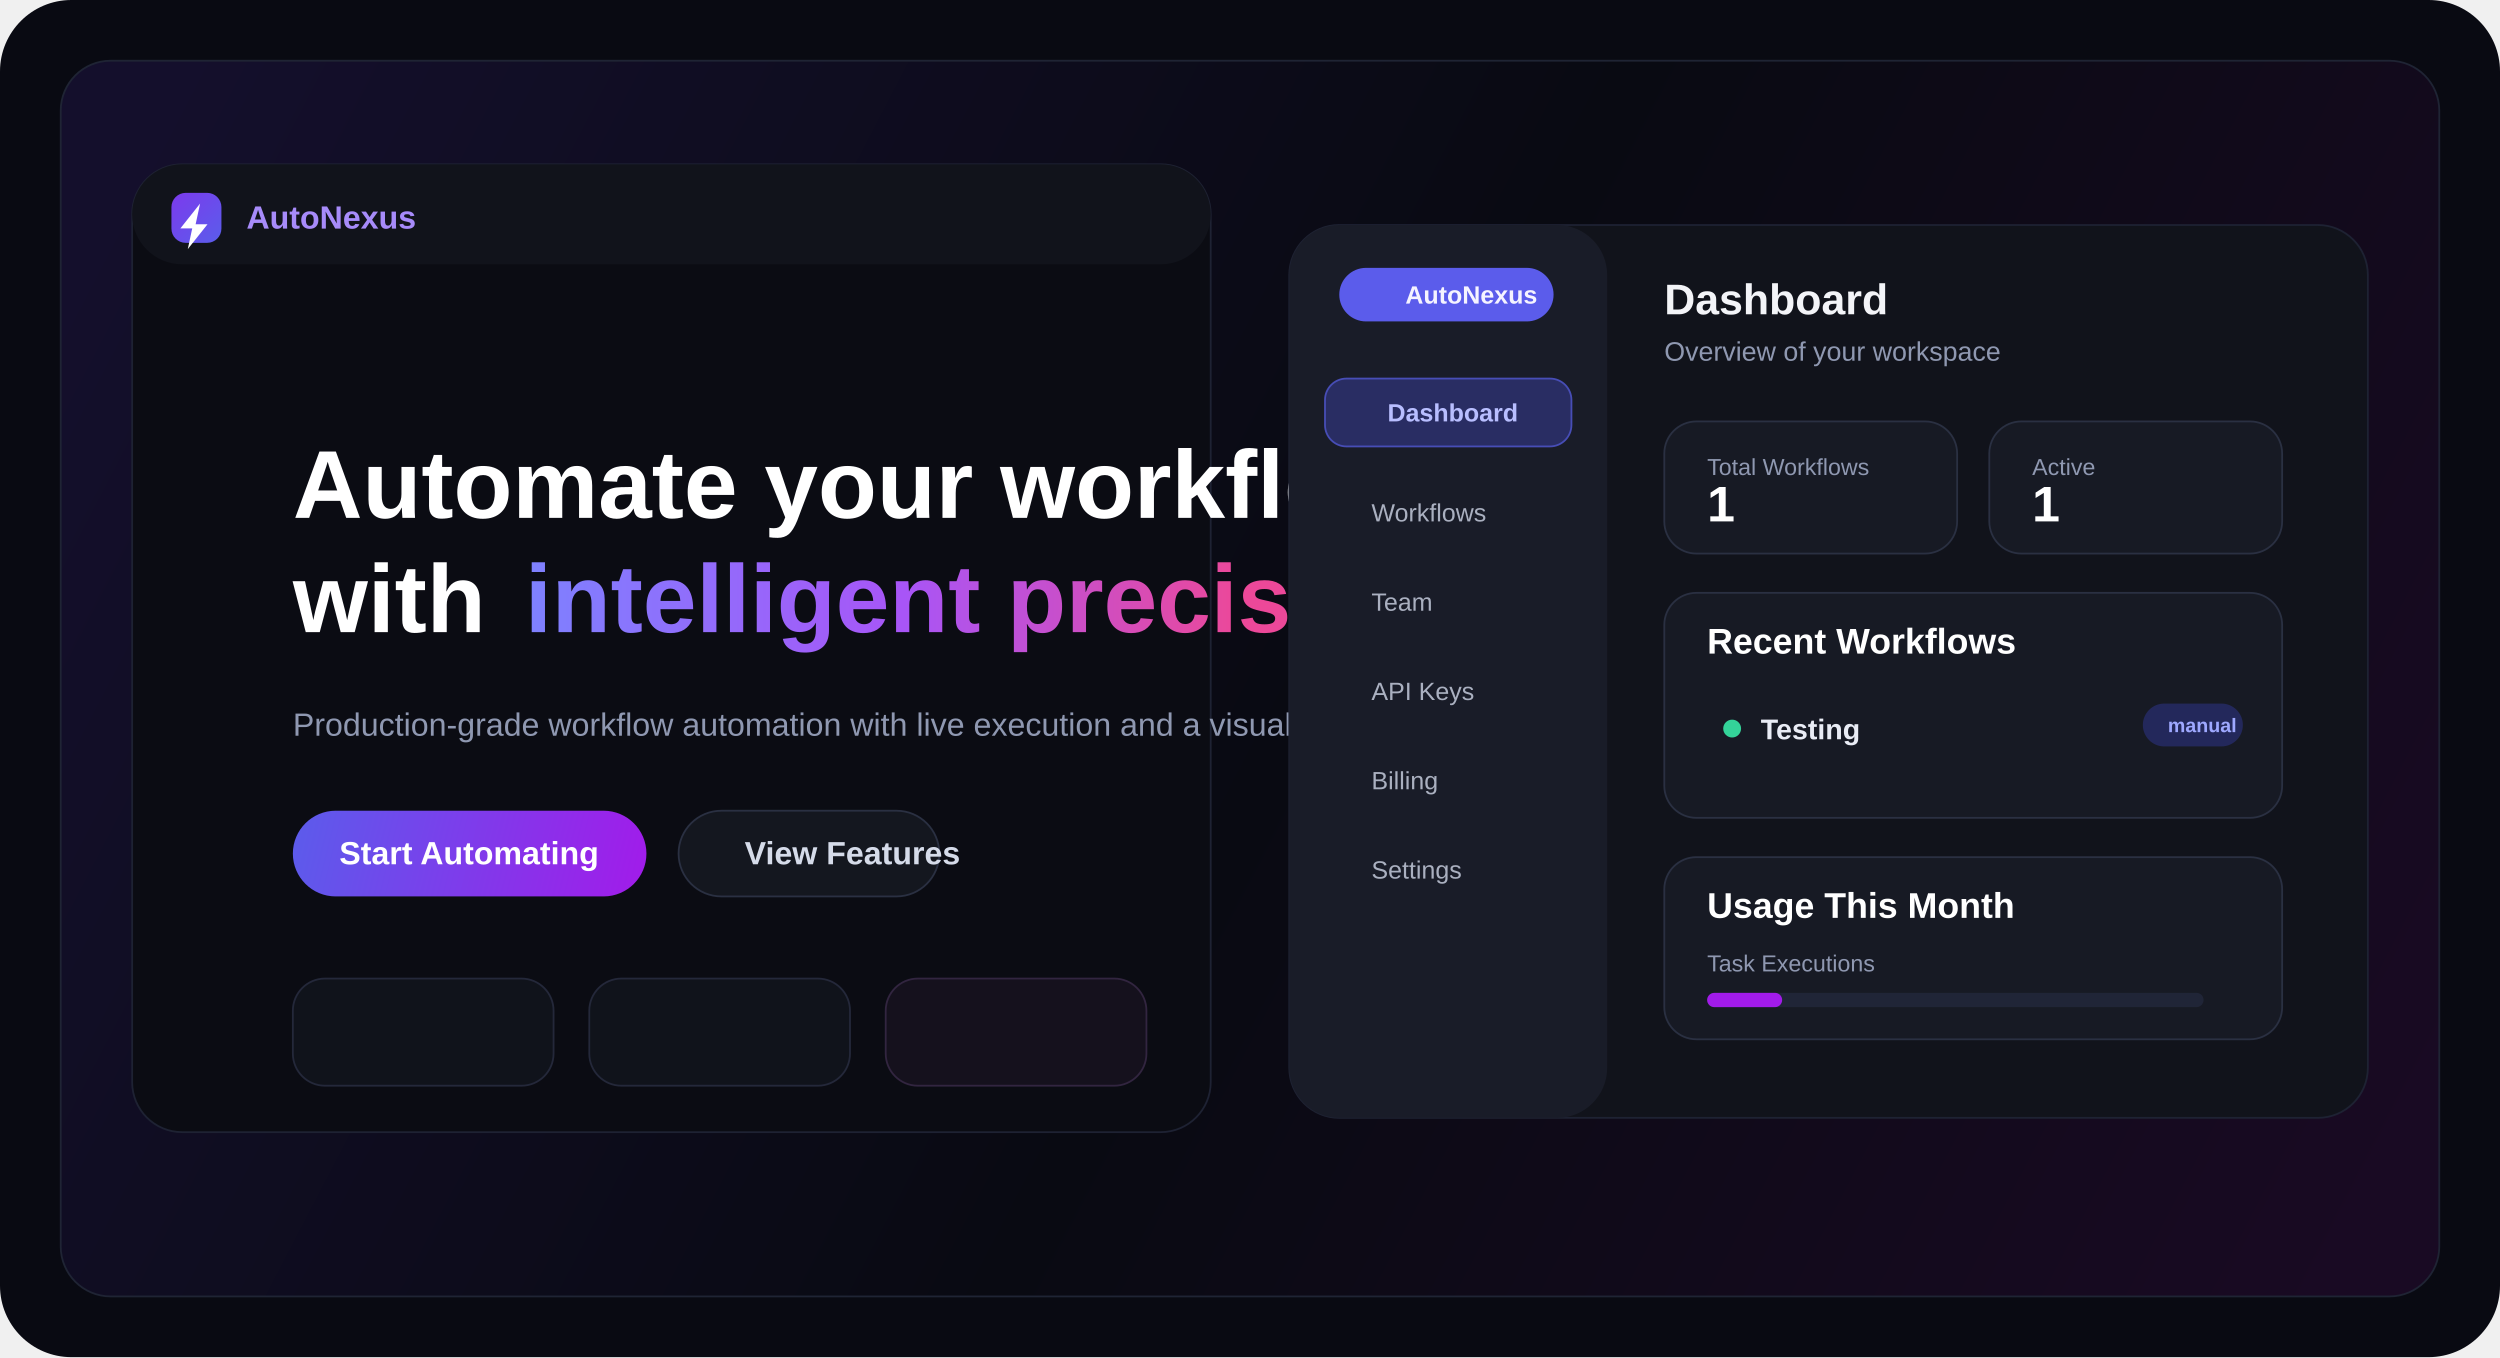
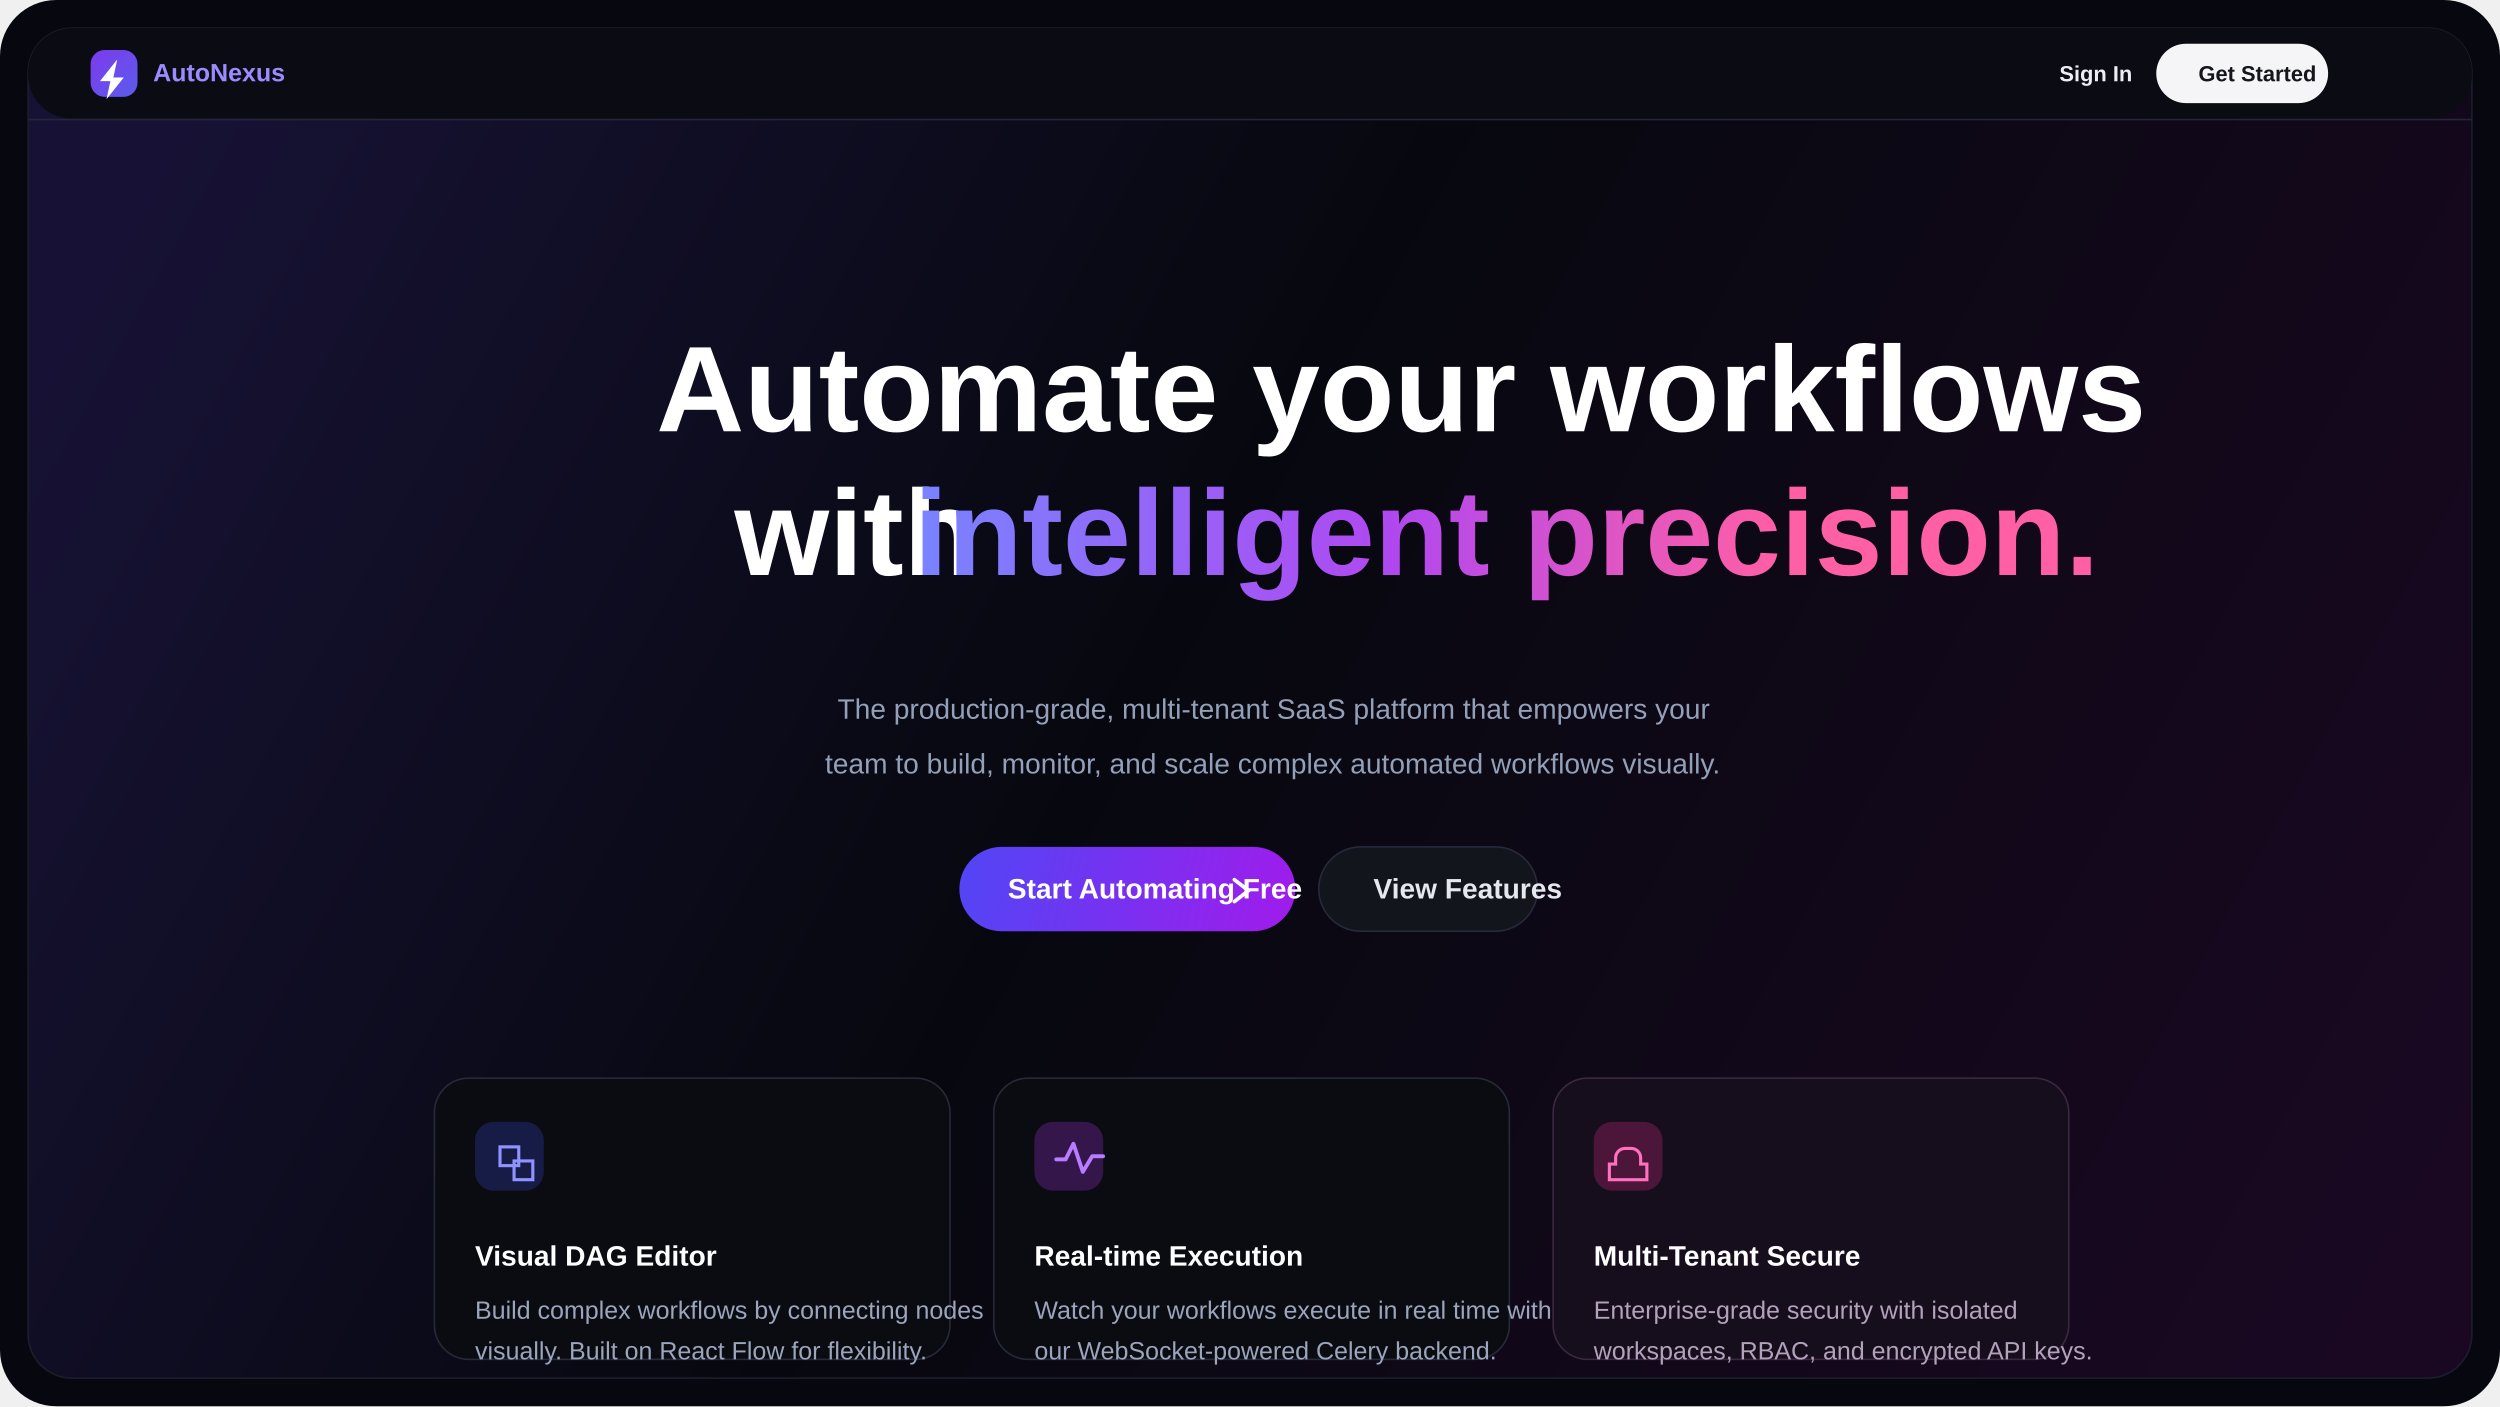
- <svg xmlns="http://www.w3.org/2000/svg" width="1400" height="760" viewBox="0 0 1400 760" fill="none">
-   <rect width="1400" height="760" rx="40" fill="#090A12" />
-   <rect x="34" y="34" width="1332" height="692" rx="28" fill="url(#bg)" stroke="#1F2434" />
-   <rect x="74" y="92" width="604" height="542" rx="28" fill="#0B0C13" stroke="#1E2233" />
-   <rect x="74" y="92" width="604" height="56" rx="28" fill="#11131B" />
-   <rect x="96" y="108" width="28" height="28" rx="8" fill="url(#brand)" />
-   <path d="M112.047 114L101 127.914H107.648L105.16 139.5L116.207 125.586H109.559L112.047 114Z" fill="white" />
-   <text x="138" y="128" fill="#A78BFA" font-family="Arial, Helvetica, sans-serif" font-size="18" font-weight="700">AutoNexus</text>
-   <text x="164" y="290" fill="white" font-family="Arial, Helvetica, sans-serif" font-size="54" font-weight="800">Automate your workflows</text>
-   <text x="164" y="354" fill="white" font-family="Arial, Helvetica, sans-serif" font-size="54" font-weight="800">with</text>
-   <text x="294" y="354" fill="url(#hero)" font-family="Arial, Helvetica, sans-serif" font-size="54" font-weight="800">intelligent precision.</text>
-   <text x="164" y="412" fill="#8F98B1" font-family="Arial, Helvetica, sans-serif" font-size="18">Production-grade workflow automation with live execution and a visual builder.</text>
-   <rect x="164" y="454" width="198" height="48" rx="24" fill="url(#button)" />
-   <text x="190" y="484" fill="white" font-family="Arial, Helvetica, sans-serif" font-size="18" font-weight="700">Start Automating</text>
-   <rect x="380" y="454" width="146" height="48" rx="24" fill="#14171F" stroke="#2A3042" />
-   <text x="417" y="484" fill="#D5DBE9" font-family="Arial, Helvetica, sans-serif" font-size="18" font-weight="700">View Features</text>
-   <rect x="164" y="548" width="146" height="60" rx="18" fill="#10131B" stroke="#24283A" />
-   <rect x="330" y="548" width="146" height="60" rx="18" fill="#10131B" stroke="#24283A" />
-   <rect x="496" y="548" width="146" height="60" rx="18" fill="#15111D" stroke="#322540" />
-   <rect x="722" y="126" width="604" height="500" rx="28" fill="#11131B" stroke="#1E2233" />
-   <rect x="722" y="126" width="178" height="500" rx="28" fill="#191C28" />
-   <rect x="750" y="150" width="120" height="30" rx="15" fill="url(#brand)" />
-   <text x="787" y="170" fill="#F5F3FF" font-family="Arial, Helvetica, sans-serif" font-size="14" font-weight="700">AutoNexus</text>
-   <rect x="742" y="212" width="138" height="38" rx="12" fill="#292D63" stroke="#474DB6" />
-   <text x="777" y="236" fill="#B8BEFF" font-family="Arial, Helvetica, sans-serif" font-size="14" font-weight="700">Dashboard</text>
-   <text x="768" y="292" fill="#AAB0C0" font-family="Arial, Helvetica, sans-serif" font-size="14">Workflows</text>
-   <text x="768" y="342" fill="#AAB0C0" font-family="Arial, Helvetica, sans-serif" font-size="14">Team</text>
-   <text x="768" y="392" fill="#AAB0C0" font-family="Arial, Helvetica, sans-serif" font-size="14">API Keys</text>
-   <text x="768" y="442" fill="#AAB0C0" font-family="Arial, Helvetica, sans-serif" font-size="14">Billing</text>
-   <text x="768" y="492" fill="#AAB0C0" font-family="Arial, Helvetica, sans-serif" font-size="14">Settings</text>
-   <text x="932" y="176" fill="#F3F4F8" font-family="Arial, Helvetica, sans-serif" font-size="24" font-weight="800">Dashboard</text>
-   <text x="932" y="202" fill="#8F98B1" font-family="Arial, Helvetica, sans-serif" font-size="15">Overview of your workspace</text>
-   <rect x="932" y="236" width="164" height="74" rx="18" fill="#171A24" stroke="#2A3042" />
-   <rect x="1114" y="236" width="164" height="74" rx="18" fill="#171A24" stroke="#2A3042" />
-   <rect x="932" y="332" width="346" height="126" rx="18" fill="#171A24" stroke="#2A3042" />
-   <rect x="932" y="480" width="346" height="102" rx="18" fill="#171A24" stroke="#2A3042" />
-   <text x="956" y="266" fill="#8F98B1" font-family="Arial, Helvetica, sans-serif" font-size="13">Total Workflows</text>
-   <text x="956" y="292" fill="#FFFFFF" font-family="Arial, Helvetica, sans-serif" font-size="28" font-weight="800">1</text>
-   <text x="1138" y="266" fill="#8F98B1" font-family="Arial, Helvetica, sans-serif" font-size="13">Active</text>
-   <text x="1138" y="292" fill="#FFFFFF" font-family="Arial, Helvetica, sans-serif" font-size="28" font-weight="800">1</text>
-   <text x="956" y="366" fill="#FFFFFF" font-family="Arial, Helvetica, sans-serif" font-size="20" font-weight="700">Recent Workflows</text>
-   <circle cx="970" cy="408" r="5" fill="#34D399" />
-   <text x="986" y="414" fill="#E9ECF5" font-family="Arial, Helvetica, sans-serif" font-size="16" font-weight="700">Testing</text>
-   <rect x="1200" y="394" width="56" height="24" rx="12" fill="#23285B" />
-   <text x="1214" y="410" fill="#9EA8FF" font-family="Arial, Helvetica, sans-serif" font-size="11" font-weight="700">manual</text>
-   <text x="956" y="514" fill="#FFFFFF" font-family="Arial, Helvetica, sans-serif" font-size="20" font-weight="700">Usage This Month</text>
-   <text x="956" y="544" fill="#8F98B1" font-family="Arial, Helvetica, sans-serif" font-size="13">Task Executions</text>
-   <rect x="956" y="556" width="278" height="8" rx="4" fill="#202537" />
-   <rect x="956" y="556" width="42" height="8" rx="4" fill="url(#button)" />
+ <svg xmlns="http://www.w3.org/2000/svg" width="1600" height="900" viewBox="0 0 1600 900" fill="none">
+   <rect width="1600" height="900" rx="36" fill="#07080F" />
+   <rect x="18" y="18" width="1564" height="864" rx="28" fill="url(#pageBg)" stroke="#1B1E2A" />
+   <rect x="18" y="18" width="1564" height="58" rx="28" fill="#0A0B13" />
+   <line x1="18" y1="76.5" x2="1582" y2="76.5" stroke="#232736" />
+   <rect x="58" y="32" width="30" height="30" rx="9" fill="url(#brand)" />
+   <path d="M75.047 38L64 51.914H70.648L68.16 63.5L79.207 49.586H72.559L75.047 38Z" fill="white" />
+   <text x="98" y="52" fill="#9C8BFF" font-family="Arial, Helvetica, sans-serif" font-size="16" font-weight="700">AutoNexus</text>
+   <text x="1318" y="52" fill="#ECECF5" font-family="Arial, Helvetica, sans-serif" font-size="14" font-weight="700">Sign In</text>
+   <rect x="1380" y="28" width="110" height="38" rx="19" fill="#F5F5F7" />
+   <text x="1407" y="52" fill="#15161D" font-family="Arial, Helvetica, sans-serif" font-size="14" font-weight="700">Get Started</text>
+   <text x="420" y="276" fill="white" font-family="Arial, Helvetica, sans-serif" font-size="78" font-weight="800">Automate your workflows</text>
+   <text x="470" y="368" fill="white" font-family="Arial, Helvetica, sans-serif" font-size="78" font-weight="800">with</text>
+   <text x="585" y="368" fill="url(#headline)" font-family="Arial, Helvetica, sans-serif" font-size="78" font-weight="800">intelligent precision.</text>
+   <text x="536" y="460" fill="#93A0B8" font-family="Arial, Helvetica, sans-serif" font-size="18">The production-grade, multi-tenant SaaS platform that empowers your</text>
+   <text x="528" y="495" fill="#93A0B8" font-family="Arial, Helvetica, sans-serif" font-size="18">team to build, monitor, and scale complex automated workflows visually.</text>
+   <rect x="614" y="542" width="215" height="54" rx="27" fill="url(#cta)" />
+   <text x="645" y="575" fill="white" font-family="Arial, Helvetica, sans-serif" font-size="18" font-weight="700">Start Automating Free</text>
+   <path d="M790 563L799 570L790 577" stroke="white" stroke-width="2.4" stroke-linecap="round" stroke-linejoin="round" />
+   <rect x="844" y="542" width="140" height="54" rx="27" fill="#13151D" stroke="#262A3A" />
+   <text x="879" y="575" fill="#E6E8EF" font-family="Arial, Helvetica, sans-serif" font-size="18" font-weight="700">View Features</text>
+   <rect x="278" y="690" width="330" height="180" rx="22" fill="#0B0C12" stroke="#262A39" />
+   <rect x="636" y="690" width="330" height="180" rx="22" fill="#0B0C12" stroke="#262A39" />
+   <rect x="994" y="690" width="330" height="180" rx="22" fill="#160E1C" stroke="#3A2841" />
+   <rect x="304" y="718" width="44" height="44" rx="12" fill="#171C46" />
+   <path d="M320 734H332V746H320V734Z" stroke="#8F92FF" stroke-width="2" />
+   <path d="M329 743H341V755H329V743Z" stroke="#8F92FF" stroke-width="2" />
+   <text x="304" y="810" fill="white" font-family="Arial, Helvetica, sans-serif" font-size="18" font-weight="700">Visual DAG Editor</text>
+   <text x="304" y="844" fill="#9BA5BB" font-family="Arial, Helvetica, sans-serif" font-size="16">Build complex workflows by connecting nodes</text>
+   <text x="304" y="870" fill="#9BA5BB" font-family="Arial, Helvetica, sans-serif" font-size="16">visually. Built on React Flow for flexibility.</text>
+   <rect x="662" y="718" width="44" height="44" rx="12" fill="#34164B" />
+   <path d="M676 742H682L687 732L693 750L699 740H706" stroke="#B77CFF" stroke-width="2.5" stroke-linecap="round" stroke-linejoin="round" />
+   <text x="662" y="810" fill="white" font-family="Arial, Helvetica, sans-serif" font-size="18" font-weight="700">Real-time Execution</text>
+   <text x="662" y="844" fill="#9BA5BB" font-family="Arial, Helvetica, sans-serif" font-size="16">Watch your workflows execute in real time with</text>
+   <text x="662" y="870" fill="#9BA5BB" font-family="Arial, Helvetica, sans-serif" font-size="16">our WebSocket-powered Celery backend.</text>
+   <rect x="1020" y="718" width="44" height="44" rx="12" fill="#4B1639" />
+   <path d="M1034 741C1034 737.686 1036.69 735 1040 735H1044C1047.31 735 1050 737.686 1050 741V745H1054V755H1030V745H1034V741Z" stroke="#FF70BE" stroke-width="2" />
+   <text x="1020" y="810" fill="white" font-family="Arial, Helvetica, sans-serif" font-size="18" font-weight="700">Multi-Tenant Secure</text>
+   <text x="1020" y="844" fill="#B3A2BC" font-family="Arial, Helvetica, sans-serif" font-size="16">Enterprise-grade security with isolated</text>
+   <text x="1020" y="870" fill="#B3A2BC" font-family="Arial, Helvetica, sans-serif" font-size="16">workspaces, RBAC, and encrypted API keys.</text>
  <defs>
-     <linearGradient id="bg" x1="84" y1="68" x2="1316" y2="710" gradientUnits="userSpaceOnUse">
-       <stop stop-color="#140F2C" />
-       <stop offset="0.52" stop-color="#090A12" />
-       <stop offset="1" stop-color="#190A23" />
+     <linearGradient id="pageBg" x1="106" y1="94" x2="1516" y2="864" gradientUnits="userSpaceOnUse">
+       <stop stop-color="#171235" />
+       <stop offset="0.44" stop-color="#07080F" />
+       <stop offset="1" stop-color="#1A0822" />
    </linearGradient>
-     <linearGradient id="brand" x1="96" y1="108" x2="122" y2="136" gradientUnits="userSpaceOnUse">
-       <stop stop-color="#7C3AED" />
+     <linearGradient id="brand" x1="58" y1="32" x2="88" y2="62" gradientUnits="userSpaceOnUse">
+       <stop stop-color="#7D3AED" />
      <stop offset="1" stop-color="#5B5CEB" />
    </linearGradient>
-     <linearGradient id="hero" x1="286" y1="320" x2="694" y2="320" gradientUnits="userSpaceOnUse">
-       <stop stop-color="#7C83FF" />
-       <stop offset="0.54" stop-color="#A855F7" />
-       <stop offset="1" stop-color="#EC4899" />
+     <linearGradient id="headline" x1="585" y1="308" x2="1138" y2="308" gradientUnits="userSpaceOnUse">
+       <stop stop-color="#7884FF" />
+       <stop offset="0.55" stop-color="#B048F0" />
+       <stop offset="1" stop-color="#FF5FA5" />
    </linearGradient>
-     <linearGradient id="button" x1="164" y1="454" x2="362" y2="502" gradientUnits="userSpaceOnUse">
-       <stop stop-color="#5B5CEB" />
-       <stop offset="1" stop-color="#A21BEA" />
+     <linearGradient id="cta" x1="614" y1="542" x2="829" y2="596" gradientUnits="userSpaceOnUse">
+       <stop stop-color="#5146F5" />
+       <stop offset="1" stop-color="#A11BEB" />
    </linearGradient>
  </defs>
</svg>
